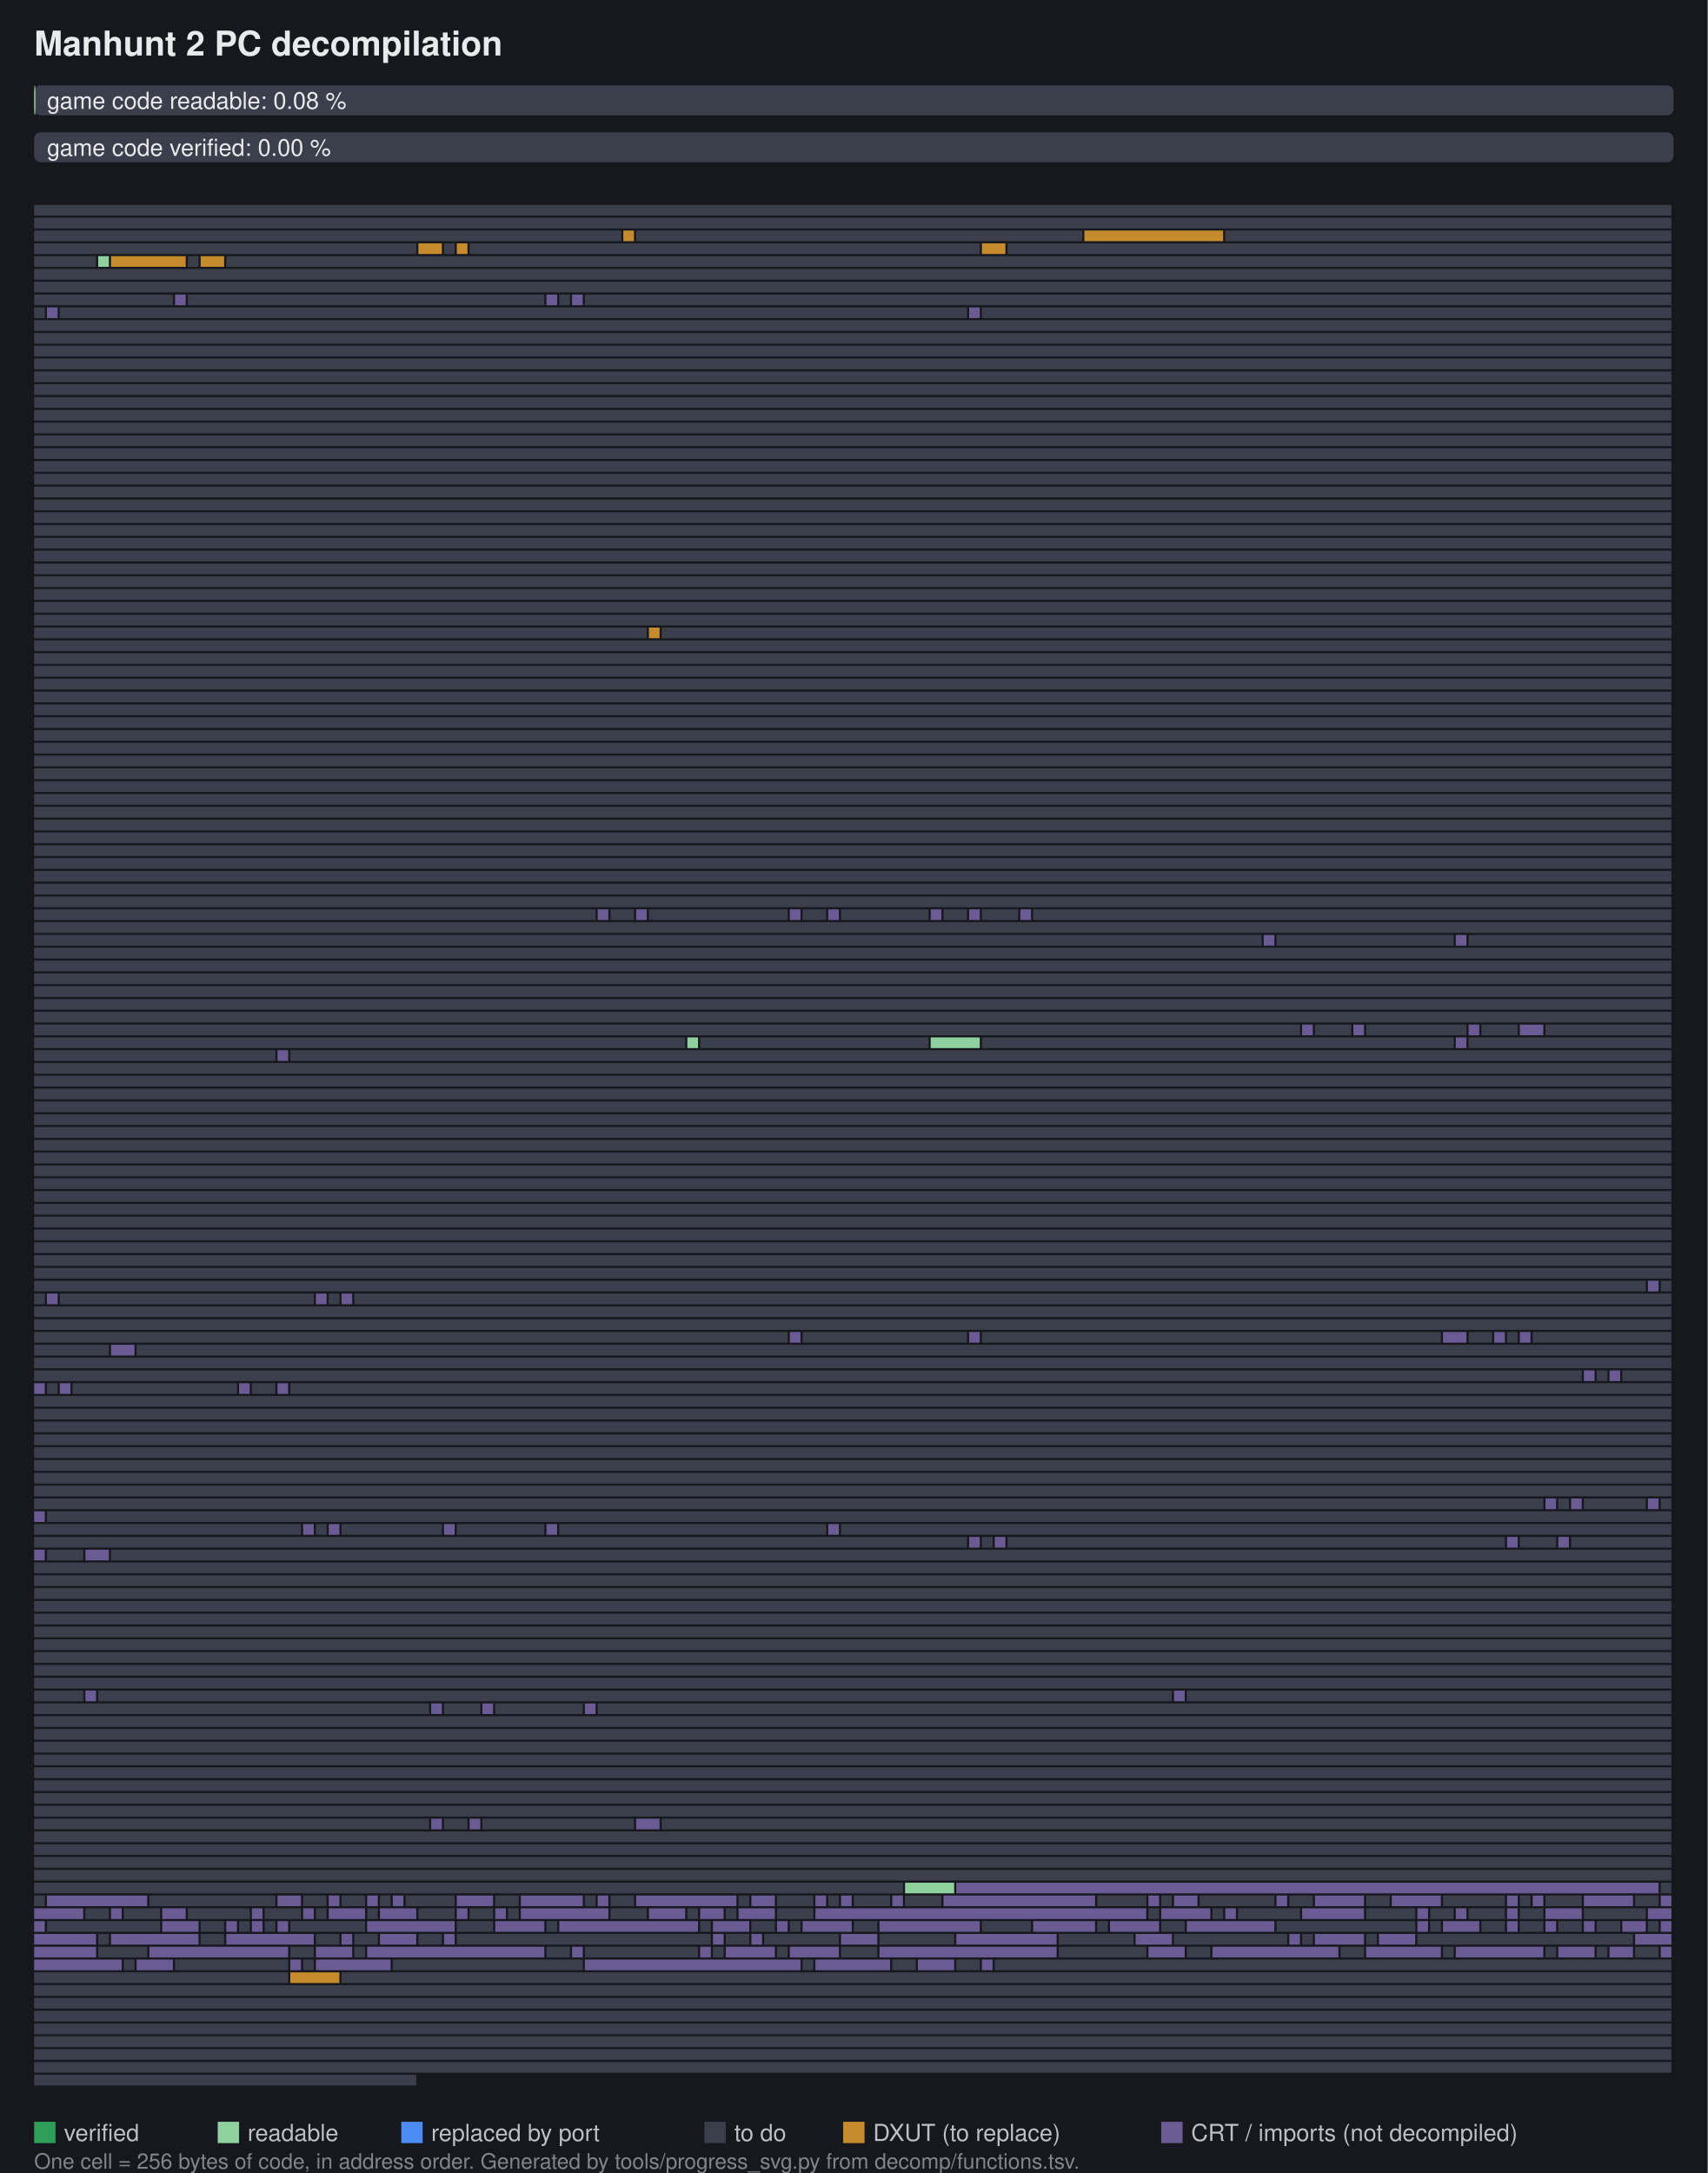
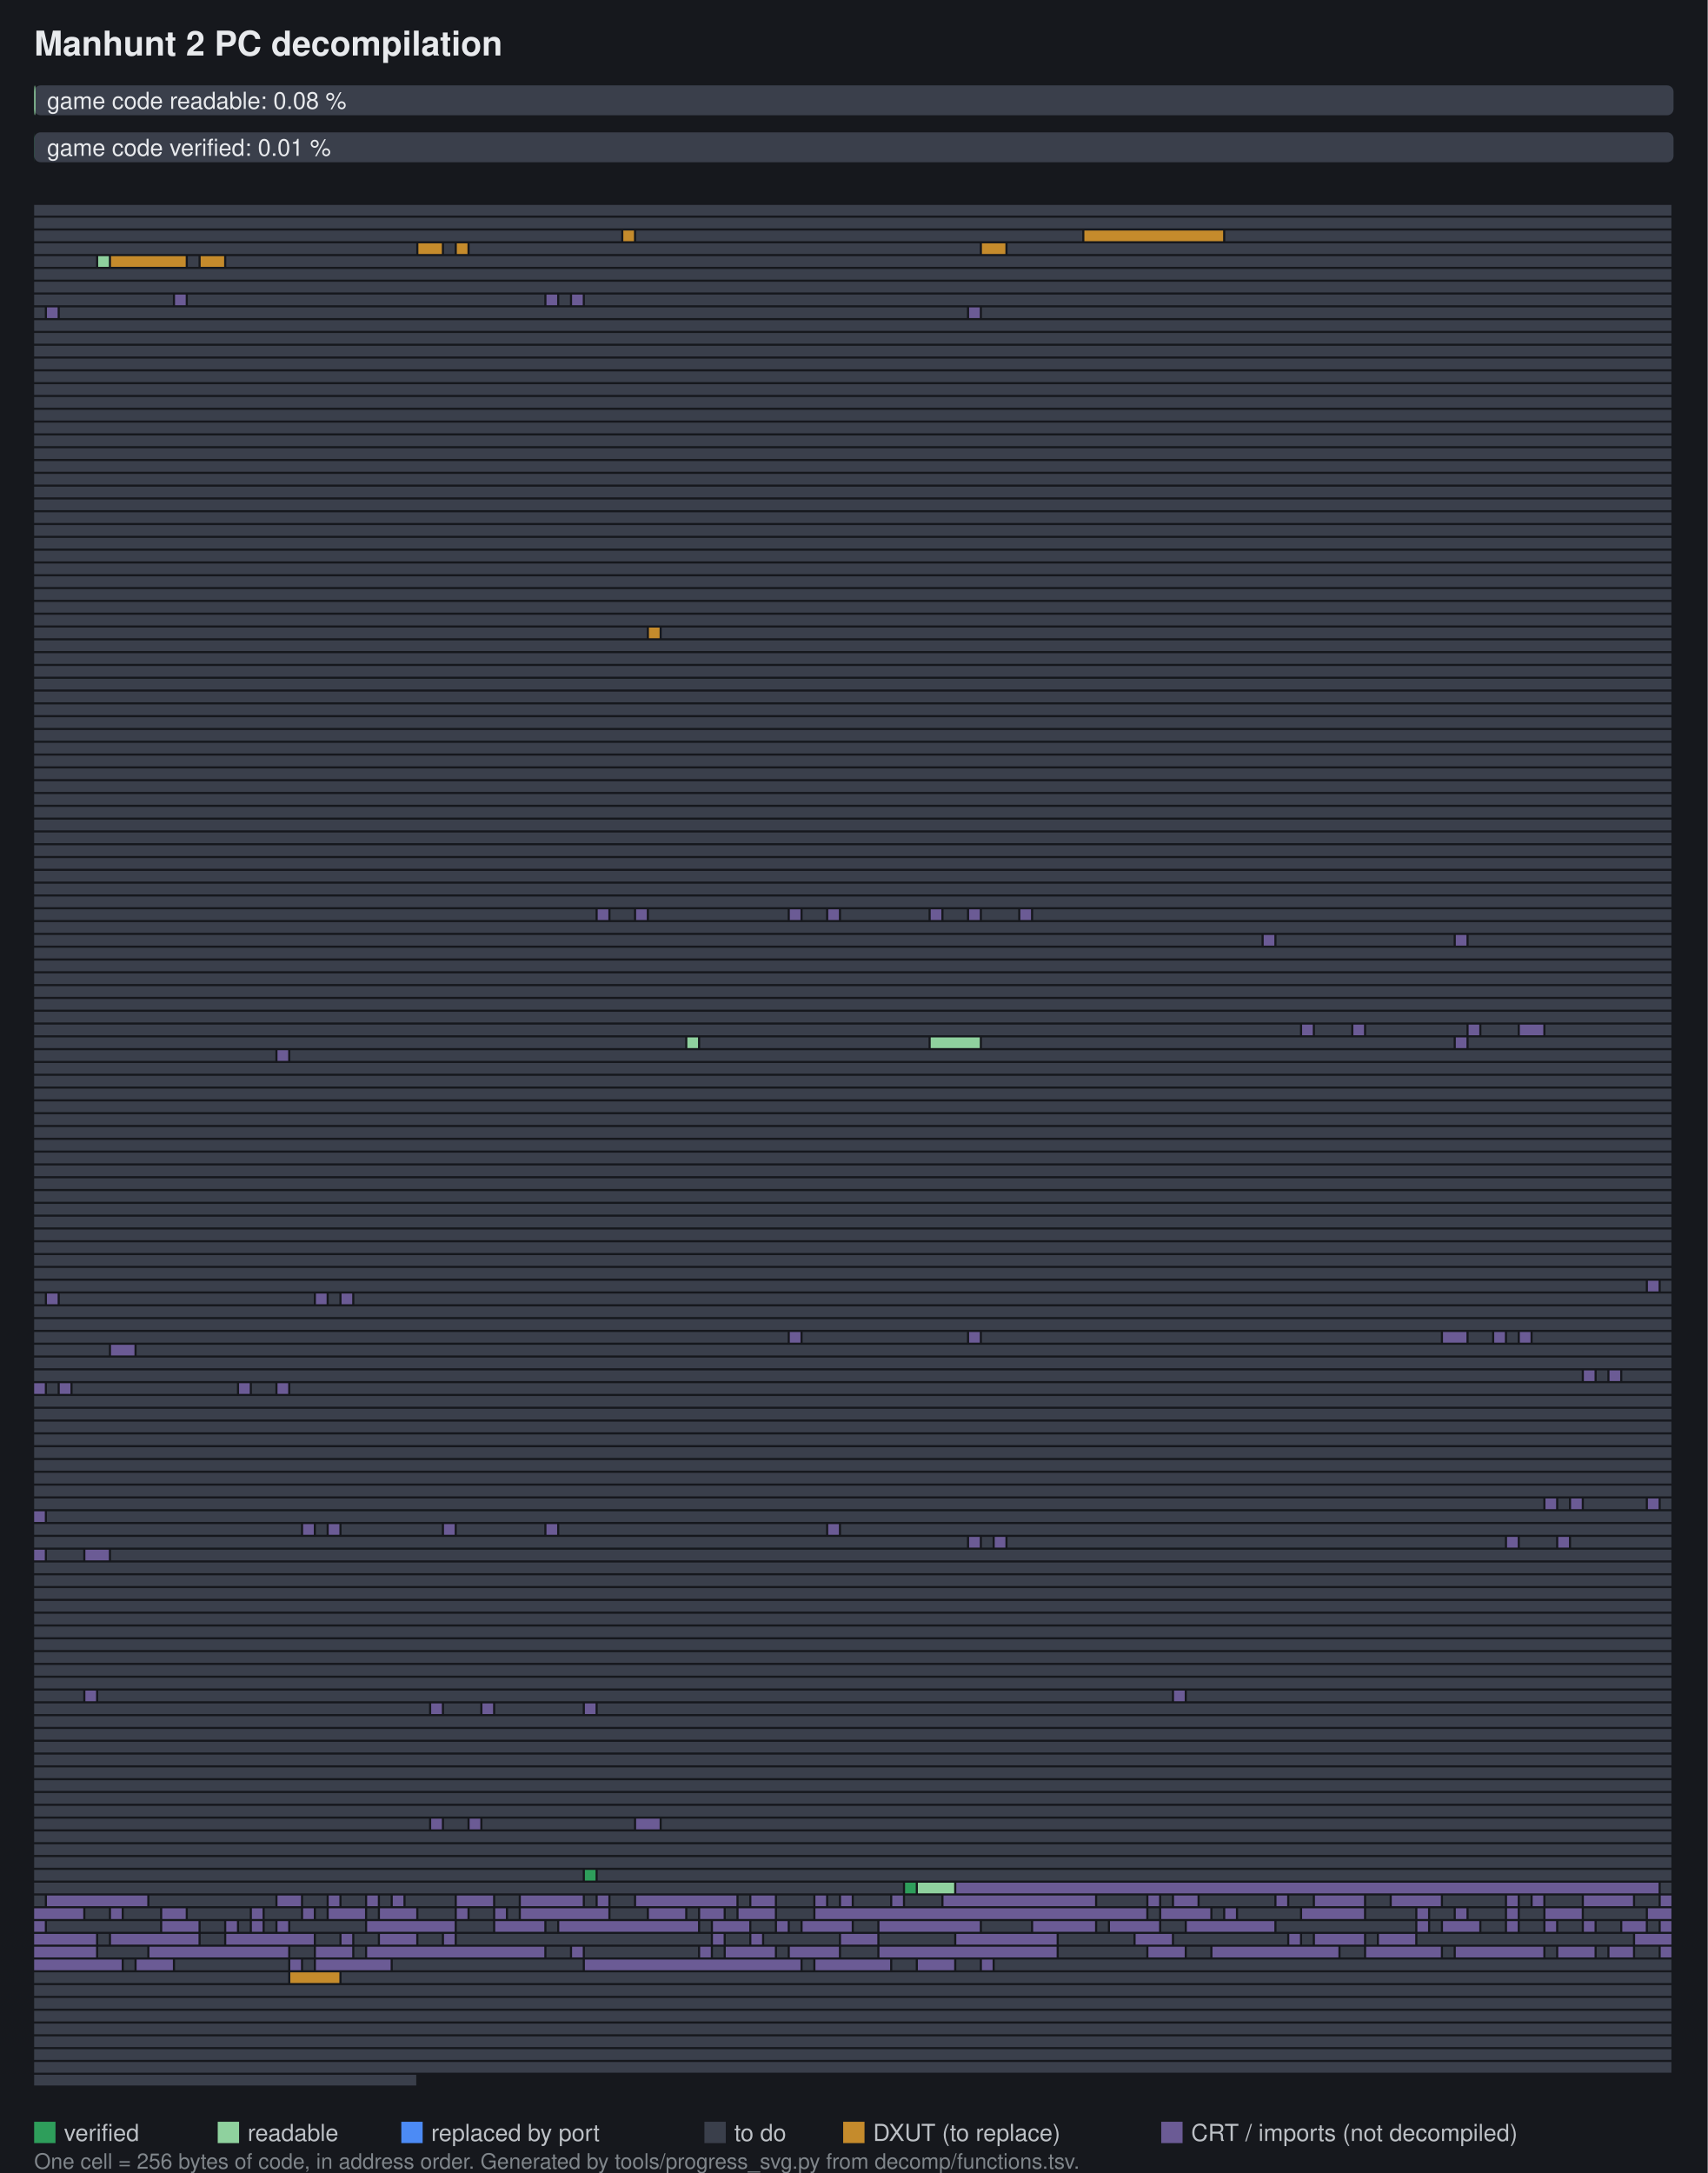
<svg xmlns="http://www.w3.org/2000/svg" width="800" height="1018" viewBox="0 0 800 1018" font-family="Segoe UI, Helvetica, Arial, sans-serif">
  <rect width="800" height="1018" fill="#16181d" />
  <text x="16" y="26" fill="#e8eaed" font-size="16" font-weight="600">Manhunt 2 PC decompilation</text>
  <rect x="16" y="40" width="768" height="14" rx="3" fill="#3a3f4b" />
-   <rect x="16" y="40" width="0.61" height="14" rx="3" fill="#8fd19e" />
+   <rect x="16" y="40" width="0.62" height="14" rx="3" fill="#8fd19e" />
  <text x="22" y="51" fill="#e8eaed" font-size="11">game code readable: 0.08 %</text>
  <rect x="16" y="62" width="768" height="14" rx="3" fill="#3a3f4b" />
-   <rect x="16" y="62" width="0.00" height="14" rx="3" fill="#2e9e5b" />
-   <text x="22" y="73" fill="#e8eaed" font-size="11">game code verified: 0.00 %</text>
+   <rect x="16" y="62" width="0.08" height="14" rx="3" fill="#2e9e5b" />
+   <text x="22" y="73" fill="#e8eaed" font-size="11">game code verified: 0.01 %</text>
  <rect x="16" y="96" width="767" height="5" fill="#3a3f4b" />
  <rect x="16" y="102" width="767" height="5" fill="#3a3f4b" />
  <rect x="16" y="108" width="275" height="5" fill="#3a3f4b" />
  <rect x="292" y="108" width="5" height="5" fill="#c58b2c" />
  <rect x="298" y="108" width="209" height="5" fill="#3a3f4b" />
  <rect x="508" y="108" width="65" height="5" fill="#c58b2c" />
  <rect x="574" y="108" width="209" height="5" fill="#3a3f4b" />
  <rect x="16" y="114" width="179" height="5" fill="#3a3f4b" />
  <rect x="196" y="114" width="11" height="5" fill="#c58b2c" />
  <rect x="208" y="114" width="5" height="5" fill="#3a3f4b" />
  <rect x="214" y="114" width="5" height="5" fill="#c58b2c" />
  <rect x="220" y="114" width="239" height="5" fill="#3a3f4b" />
  <rect x="460" y="114" width="11" height="5" fill="#c58b2c" />
  <rect x="472" y="114" width="311" height="5" fill="#3a3f4b" />
  <rect x="16" y="120" width="29" height="5" fill="#3a3f4b" />
  <rect x="46" y="120" width="5" height="5" fill="#8fd19e" />
  <rect x="52" y="120" width="35" height="5" fill="#c58b2c" />
  <rect x="88" y="120" width="5" height="5" fill="#3a3f4b" />
  <rect x="94" y="120" width="11" height="5" fill="#c58b2c" />
  <rect x="106" y="120" width="677" height="5" fill="#3a3f4b" />
  <rect x="16" y="126" width="767" height="5" fill="#3a3f4b" />
  <rect x="16" y="132" width="767" height="5" fill="#3a3f4b" />
  <rect x="16" y="138" width="65" height="5" fill="#3a3f4b" />
  <rect x="82" y="138" width="5" height="5" fill="#6b5b95" />
  <rect x="88" y="138" width="167" height="5" fill="#3a3f4b" />
  <rect x="256" y="138" width="5" height="5" fill="#6b5b95" />
  <rect x="262" y="138" width="5" height="5" fill="#3a3f4b" />
  <rect x="268" y="138" width="5" height="5" fill="#6b5b95" />
  <rect x="274" y="138" width="509" height="5" fill="#3a3f4b" />
  <rect x="16" y="144" width="5" height="5" fill="#3a3f4b" />
  <rect x="22" y="144" width="5" height="5" fill="#6b5b95" />
  <rect x="28" y="144" width="425" height="5" fill="#3a3f4b" />
  <rect x="454" y="144" width="5" height="5" fill="#6b5b95" />
  <rect x="460" y="144" width="323" height="5" fill="#3a3f4b" />
  <rect x="16" y="150" width="767" height="5" fill="#3a3f4b" />
  <rect x="16" y="156" width="767" height="5" fill="#3a3f4b" />
  <rect x="16" y="162" width="767" height="5" fill="#3a3f4b" />
  <rect x="16" y="168" width="767" height="5" fill="#3a3f4b" />
  <rect x="16" y="174" width="767" height="5" fill="#3a3f4b" />
  <rect x="16" y="180" width="767" height="5" fill="#3a3f4b" />
  <rect x="16" y="186" width="767" height="5" fill="#3a3f4b" />
  <rect x="16" y="192" width="767" height="5" fill="#3a3f4b" />
  <rect x="16" y="198" width="767" height="5" fill="#3a3f4b" />
  <rect x="16" y="204" width="767" height="5" fill="#3a3f4b" />
  <rect x="16" y="210" width="767" height="5" fill="#3a3f4b" />
  <rect x="16" y="216" width="767" height="5" fill="#3a3f4b" />
  <rect x="16" y="222" width="767" height="5" fill="#3a3f4b" />
  <rect x="16" y="228" width="767" height="5" fill="#3a3f4b" />
  <rect x="16" y="234" width="767" height="5" fill="#3a3f4b" />
  <rect x="16" y="240" width="767" height="5" fill="#3a3f4b" />
  <rect x="16" y="246" width="767" height="5" fill="#3a3f4b" />
  <rect x="16" y="252" width="767" height="5" fill="#3a3f4b" />
  <rect x="16" y="258" width="767" height="5" fill="#3a3f4b" />
  <rect x="16" y="264" width="767" height="5" fill="#3a3f4b" />
  <rect x="16" y="270" width="767" height="5" fill="#3a3f4b" />
  <rect x="16" y="276" width="767" height="5" fill="#3a3f4b" />
  <rect x="16" y="282" width="767" height="5" fill="#3a3f4b" />
  <rect x="16" y="288" width="767" height="5" fill="#3a3f4b" />
  <rect x="16" y="294" width="287" height="5" fill="#3a3f4b" />
  <rect x="304" y="294" width="5" height="5" fill="#c58b2c" />
  <rect x="310" y="294" width="473" height="5" fill="#3a3f4b" />
  <rect x="16" y="300" width="767" height="5" fill="#3a3f4b" />
  <rect x="16" y="306" width="767" height="5" fill="#3a3f4b" />
  <rect x="16" y="312" width="767" height="5" fill="#3a3f4b" />
  <rect x="16" y="318" width="767" height="5" fill="#3a3f4b" />
  <rect x="16" y="324" width="767" height="5" fill="#3a3f4b" />
  <rect x="16" y="330" width="767" height="5" fill="#3a3f4b" />
  <rect x="16" y="336" width="767" height="5" fill="#3a3f4b" />
  <rect x="16" y="342" width="767" height="5" fill="#3a3f4b" />
  <rect x="16" y="348" width="767" height="5" fill="#3a3f4b" />
  <rect x="16" y="354" width="767" height="5" fill="#3a3f4b" />
  <rect x="16" y="360" width="767" height="5" fill="#3a3f4b" />
  <rect x="16" y="366" width="767" height="5" fill="#3a3f4b" />
  <rect x="16" y="372" width="767" height="5" fill="#3a3f4b" />
  <rect x="16" y="378" width="767" height="5" fill="#3a3f4b" />
  <rect x="16" y="384" width="767" height="5" fill="#3a3f4b" />
  <rect x="16" y="390" width="767" height="5" fill="#3a3f4b" />
  <rect x="16" y="396" width="767" height="5" fill="#3a3f4b" />
  <rect x="16" y="402" width="767" height="5" fill="#3a3f4b" />
  <rect x="16" y="408" width="767" height="5" fill="#3a3f4b" />
  <rect x="16" y="414" width="767" height="5" fill="#3a3f4b" />
  <rect x="16" y="420" width="767" height="5" fill="#3a3f4b" />
  <rect x="16" y="426" width="263" height="5" fill="#3a3f4b" />
  <rect x="280" y="426" width="5" height="5" fill="#6b5b95" />
  <rect x="286" y="426" width="11" height="5" fill="#3a3f4b" />
  <rect x="298" y="426" width="5" height="5" fill="#6b5b95" />
  <rect x="304" y="426" width="65" height="5" fill="#3a3f4b" />
  <rect x="370" y="426" width="5" height="5" fill="#6b5b95" />
  <rect x="376" y="426" width="11" height="5" fill="#3a3f4b" />
  <rect x="388" y="426" width="5" height="5" fill="#6b5b95" />
  <rect x="394" y="426" width="41" height="5" fill="#3a3f4b" />
  <rect x="436" y="426" width="5" height="5" fill="#6b5b95" />
  <rect x="442" y="426" width="11" height="5" fill="#3a3f4b" />
  <rect x="454" y="426" width="5" height="5" fill="#6b5b95" />
  <rect x="460" y="426" width="17" height="5" fill="#3a3f4b" />
  <rect x="478" y="426" width="5" height="5" fill="#6b5b95" />
  <rect x="484" y="426" width="299" height="5" fill="#3a3f4b" />
  <rect x="16" y="432" width="767" height="5" fill="#3a3f4b" />
  <rect x="16" y="438" width="575" height="5" fill="#3a3f4b" />
  <rect x="592" y="438" width="5" height="5" fill="#6b5b95" />
  <rect x="598" y="438" width="83" height="5" fill="#3a3f4b" />
  <rect x="682" y="438" width="5" height="5" fill="#6b5b95" />
  <rect x="688" y="438" width="95" height="5" fill="#3a3f4b" />
  <rect x="16" y="444" width="767" height="5" fill="#3a3f4b" />
  <rect x="16" y="450" width="767" height="5" fill="#3a3f4b" />
  <rect x="16" y="456" width="767" height="5" fill="#3a3f4b" />
  <rect x="16" y="462" width="767" height="5" fill="#3a3f4b" />
  <rect x="16" y="468" width="767" height="5" fill="#3a3f4b" />
  <rect x="16" y="474" width="767" height="5" fill="#3a3f4b" />
  <rect x="16" y="480" width="593" height="5" fill="#3a3f4b" />
  <rect x="610" y="480" width="5" height="5" fill="#6b5b95" />
  <rect x="616" y="480" width="17" height="5" fill="#3a3f4b" />
  <rect x="634" y="480" width="5" height="5" fill="#6b5b95" />
  <rect x="640" y="480" width="47" height="5" fill="#3a3f4b" />
  <rect x="688" y="480" width="5" height="5" fill="#6b5b95" />
  <rect x="694" y="480" width="17" height="5" fill="#3a3f4b" />
  <rect x="712" y="480" width="11" height="5" fill="#6b5b95" />
  <rect x="724" y="480" width="59" height="5" fill="#3a3f4b" />
  <rect x="16" y="486" width="305" height="5" fill="#3a3f4b" />
  <rect x="322" y="486" width="5" height="5" fill="#8fd19e" />
  <rect x="328" y="486" width="107" height="5" fill="#3a3f4b" />
  <rect x="436" y="486" width="23" height="5" fill="#8fd19e" />
  <rect x="460" y="486" width="221" height="5" fill="#3a3f4b" />
  <rect x="682" y="486" width="5" height="5" fill="#6b5b95" />
  <rect x="688" y="486" width="95" height="5" fill="#3a3f4b" />
  <rect x="16" y="492" width="113" height="5" fill="#3a3f4b" />
  <rect x="130" y="492" width="5" height="5" fill="#6b5b95" />
  <rect x="136" y="492" width="647" height="5" fill="#3a3f4b" />
  <rect x="16" y="498" width="767" height="5" fill="#3a3f4b" />
  <rect x="16" y="504" width="767" height="5" fill="#3a3f4b" />
  <rect x="16" y="510" width="767" height="5" fill="#3a3f4b" />
  <rect x="16" y="516" width="767" height="5" fill="#3a3f4b" />
  <rect x="16" y="522" width="767" height="5" fill="#3a3f4b" />
  <rect x="16" y="528" width="767" height="5" fill="#3a3f4b" />
  <rect x="16" y="534" width="767" height="5" fill="#3a3f4b" />
  <rect x="16" y="540" width="767" height="5" fill="#3a3f4b" />
  <rect x="16" y="546" width="767" height="5" fill="#3a3f4b" />
  <rect x="16" y="552" width="767" height="5" fill="#3a3f4b" />
  <rect x="16" y="558" width="767" height="5" fill="#3a3f4b" />
  <rect x="16" y="564" width="767" height="5" fill="#3a3f4b" />
  <rect x="16" y="570" width="767" height="5" fill="#3a3f4b" />
  <rect x="16" y="576" width="767" height="5" fill="#3a3f4b" />
  <rect x="16" y="582" width="767" height="5" fill="#3a3f4b" />
  <rect x="16" y="588" width="767" height="5" fill="#3a3f4b" />
  <rect x="16" y="594" width="767" height="5" fill="#3a3f4b" />
  <rect x="16" y="600" width="755" height="5" fill="#3a3f4b" />
  <rect x="772" y="600" width="5" height="5" fill="#6b5b95" />
  <rect x="778" y="600" width="5" height="5" fill="#3a3f4b" />
  <rect x="16" y="606" width="5" height="5" fill="#3a3f4b" />
  <rect x="22" y="606" width="5" height="5" fill="#6b5b95" />
  <rect x="28" y="606" width="119" height="5" fill="#3a3f4b" />
  <rect x="148" y="606" width="5" height="5" fill="#6b5b95" />
  <rect x="154" y="606" width="5" height="5" fill="#3a3f4b" />
  <rect x="160" y="606" width="5" height="5" fill="#6b5b95" />
  <rect x="166" y="606" width="617" height="5" fill="#3a3f4b" />
  <rect x="16" y="612" width="767" height="5" fill="#3a3f4b" />
  <rect x="16" y="618" width="767" height="5" fill="#3a3f4b" />
  <rect x="16" y="624" width="353" height="5" fill="#3a3f4b" />
  <rect x="370" y="624" width="5" height="5" fill="#6b5b95" />
  <rect x="376" y="624" width="77" height="5" fill="#3a3f4b" />
  <rect x="454" y="624" width="5" height="5" fill="#6b5b95" />
  <rect x="460" y="624" width="215" height="5" fill="#3a3f4b" />
  <rect x="676" y="624" width="11" height="5" fill="#6b5b95" />
  <rect x="688" y="624" width="11" height="5" fill="#3a3f4b" />
  <rect x="700" y="624" width="5" height="5" fill="#6b5b95" />
  <rect x="706" y="624" width="5" height="5" fill="#3a3f4b" />
  <rect x="712" y="624" width="5" height="5" fill="#6b5b95" />
  <rect x="718" y="624" width="65" height="5" fill="#3a3f4b" />
  <rect x="16" y="630" width="35" height="5" fill="#3a3f4b" />
  <rect x="52" y="630" width="11" height="5" fill="#6b5b95" />
  <rect x="64" y="630" width="719" height="5" fill="#3a3f4b" />
  <rect x="16" y="636" width="767" height="5" fill="#3a3f4b" />
  <rect x="16" y="642" width="725" height="5" fill="#3a3f4b" />
  <rect x="742" y="642" width="5" height="5" fill="#6b5b95" />
  <rect x="748" y="642" width="5" height="5" fill="#3a3f4b" />
  <rect x="754" y="642" width="5" height="5" fill="#6b5b95" />
  <rect x="760" y="642" width="23" height="5" fill="#3a3f4b" />
  <rect x="16" y="648" width="5" height="5" fill="#6b5b95" />
  <rect x="22" y="648" width="5" height="5" fill="#3a3f4b" />
  <rect x="28" y="648" width="5" height="5" fill="#6b5b95" />
  <rect x="34" y="648" width="77" height="5" fill="#3a3f4b" />
  <rect x="112" y="648" width="5" height="5" fill="#6b5b95" />
  <rect x="118" y="648" width="11" height="5" fill="#3a3f4b" />
  <rect x="130" y="648" width="5" height="5" fill="#6b5b95" />
  <rect x="136" y="648" width="647" height="5" fill="#3a3f4b" />
  <rect x="16" y="654" width="767" height="5" fill="#3a3f4b" />
  <rect x="16" y="660" width="767" height="5" fill="#3a3f4b" />
  <rect x="16" y="666" width="767" height="5" fill="#3a3f4b" />
  <rect x="16" y="672" width="767" height="5" fill="#3a3f4b" />
  <rect x="16" y="678" width="767" height="5" fill="#3a3f4b" />
  <rect x="16" y="684" width="767" height="5" fill="#3a3f4b" />
  <rect x="16" y="690" width="767" height="5" fill="#3a3f4b" />
  <rect x="16" y="696" width="767" height="5" fill="#3a3f4b" />
  <rect x="16" y="702" width="707" height="5" fill="#3a3f4b" />
  <rect x="724" y="702" width="5" height="5" fill="#6b5b95" />
  <rect x="730" y="702" width="5" height="5" fill="#3a3f4b" />
  <rect x="736" y="702" width="5" height="5" fill="#6b5b95" />
  <rect x="742" y="702" width="29" height="5" fill="#3a3f4b" />
  <rect x="772" y="702" width="5" height="5" fill="#6b5b95" />
  <rect x="778" y="702" width="5" height="5" fill="#3a3f4b" />
  <rect x="16" y="708" width="5" height="5" fill="#6b5b95" />
  <rect x="22" y="708" width="761" height="5" fill="#3a3f4b" />
  <rect x="16" y="714" width="125" height="5" fill="#3a3f4b" />
  <rect x="142" y="714" width="5" height="5" fill="#6b5b95" />
  <rect x="148" y="714" width="5" height="5" fill="#3a3f4b" />
  <rect x="154" y="714" width="5" height="5" fill="#6b5b95" />
  <rect x="160" y="714" width="47" height="5" fill="#3a3f4b" />
  <rect x="208" y="714" width="5" height="5" fill="#6b5b95" />
  <rect x="214" y="714" width="41" height="5" fill="#3a3f4b" />
  <rect x="256" y="714" width="5" height="5" fill="#6b5b95" />
  <rect x="262" y="714" width="125" height="5" fill="#3a3f4b" />
  <rect x="388" y="714" width="5" height="5" fill="#6b5b95" />
  <rect x="394" y="714" width="389" height="5" fill="#3a3f4b" />
  <rect x="16" y="720" width="437" height="5" fill="#3a3f4b" />
  <rect x="454" y="720" width="5" height="5" fill="#6b5b95" />
  <rect x="460" y="720" width="5" height="5" fill="#3a3f4b" />
  <rect x="466" y="720" width="5" height="5" fill="#6b5b95" />
  <rect x="472" y="720" width="233" height="5" fill="#3a3f4b" />
  <rect x="706" y="720" width="5" height="5" fill="#6b5b95" />
  <rect x="712" y="720" width="17" height="5" fill="#3a3f4b" />
  <rect x="730" y="720" width="5" height="5" fill="#6b5b95" />
  <rect x="736" y="720" width="47" height="5" fill="#3a3f4b" />
  <rect x="16" y="726" width="5" height="5" fill="#6b5b95" />
  <rect x="22" y="726" width="17" height="5" fill="#3a3f4b" />
  <rect x="40" y="726" width="11" height="5" fill="#6b5b95" />
  <rect x="52" y="726" width="731" height="5" fill="#3a3f4b" />
  <rect x="16" y="732" width="767" height="5" fill="#3a3f4b" />
  <rect x="16" y="738" width="767" height="5" fill="#3a3f4b" />
  <rect x="16" y="744" width="767" height="5" fill="#3a3f4b" />
  <rect x="16" y="750" width="767" height="5" fill="#3a3f4b" />
  <rect x="16" y="756" width="767" height="5" fill="#3a3f4b" />
  <rect x="16" y="762" width="767" height="5" fill="#3a3f4b" />
  <rect x="16" y="768" width="767" height="5" fill="#3a3f4b" />
  <rect x="16" y="774" width="767" height="5" fill="#3a3f4b" />
  <rect x="16" y="780" width="767" height="5" fill="#3a3f4b" />
  <rect x="16" y="786" width="767" height="5" fill="#3a3f4b" />
  <rect x="16" y="792" width="23" height="5" fill="#3a3f4b" />
  <rect x="40" y="792" width="5" height="5" fill="#6b5b95" />
  <rect x="46" y="792" width="503" height="5" fill="#3a3f4b" />
  <rect x="550" y="792" width="5" height="5" fill="#6b5b95" />
  <rect x="556" y="792" width="227" height="5" fill="#3a3f4b" />
  <rect x="16" y="798" width="185" height="5" fill="#3a3f4b" />
  <rect x="202" y="798" width="5" height="5" fill="#6b5b95" />
  <rect x="208" y="798" width="17" height="5" fill="#3a3f4b" />
  <rect x="226" y="798" width="5" height="5" fill="#6b5b95" />
  <rect x="232" y="798" width="41" height="5" fill="#3a3f4b" />
  <rect x="274" y="798" width="5" height="5" fill="#6b5b95" />
  <rect x="280" y="798" width="503" height="5" fill="#3a3f4b" />
  <rect x="16" y="804" width="767" height="5" fill="#3a3f4b" />
  <rect x="16" y="810" width="767" height="5" fill="#3a3f4b" />
  <rect x="16" y="816" width="767" height="5" fill="#3a3f4b" />
  <rect x="16" y="822" width="767" height="5" fill="#3a3f4b" />
  <rect x="16" y="828" width="767" height="5" fill="#3a3f4b" />
  <rect x="16" y="834" width="767" height="5" fill="#3a3f4b" />
  <rect x="16" y="840" width="767" height="5" fill="#3a3f4b" />
  <rect x="16" y="846" width="767" height="5" fill="#3a3f4b" />
  <rect x="16" y="852" width="185" height="5" fill="#3a3f4b" />
  <rect x="202" y="852" width="5" height="5" fill="#6b5b95" />
  <rect x="208" y="852" width="11" height="5" fill="#3a3f4b" />
  <rect x="220" y="852" width="5" height="5" fill="#6b5b95" />
  <rect x="226" y="852" width="71" height="5" fill="#3a3f4b" />
  <rect x="298" y="852" width="11" height="5" fill="#6b5b95" />
  <rect x="310" y="852" width="473" height="5" fill="#3a3f4b" />
  <rect x="16" y="858" width="767" height="5" fill="#3a3f4b" />
  <rect x="16" y="864" width="767" height="5" fill="#3a3f4b" />
  <rect x="16" y="870" width="767" height="5" fill="#3a3f4b" />
-   <rect x="16" y="876" width="767" height="5" fill="#3a3f4b" />
+   <rect x="16" y="876" width="257" height="5" fill="#3a3f4b" />
+   <rect x="274" y="876" width="5" height="5" fill="#2e9e5b" />
+   <rect x="280" y="876" width="503" height="5" fill="#3a3f4b" />
  <rect x="16" y="882" width="407" height="5" fill="#3a3f4b" />
-   <rect x="424" y="882" width="23" height="5" fill="#8fd19e" />
+   <rect x="424" y="882" width="5" height="5" fill="#2e9e5b" />
+   <rect x="430" y="882" width="17" height="5" fill="#8fd19e" />
  <rect x="448" y="882" width="329" height="5" fill="#6b5b95" />
  <rect x="778" y="882" width="5" height="5" fill="#3a3f4b" />
  <rect x="16" y="888" width="5" height="5" fill="#3a3f4b" />
  <rect x="22" y="888" width="47" height="5" fill="#6b5b95" />
  <rect x="70" y="888" width="59" height="5" fill="#3a3f4b" />
  <rect x="130" y="888" width="11" height="5" fill="#6b5b95" />
  <rect x="142" y="888" width="11" height="5" fill="#3a3f4b" />
  <rect x="154" y="888" width="5" height="5" fill="#6b5b95" />
  <rect x="160" y="888" width="11" height="5" fill="#3a3f4b" />
  <rect x="172" y="888" width="5" height="5" fill="#6b5b95" />
  <rect x="178" y="888" width="5" height="5" fill="#3a3f4b" />
  <rect x="184" y="888" width="5" height="5" fill="#6b5b95" />
  <rect x="190" y="888" width="23" height="5" fill="#3a3f4b" />
  <rect x="214" y="888" width="17" height="5" fill="#6b5b95" />
  <rect x="232" y="888" width="11" height="5" fill="#3a3f4b" />
  <rect x="244" y="888" width="29" height="5" fill="#6b5b95" />
  <rect x="274" y="888" width="5" height="5" fill="#3a3f4b" />
  <rect x="280" y="888" width="5" height="5" fill="#6b5b95" />
  <rect x="286" y="888" width="11" height="5" fill="#3a3f4b" />
  <rect x="298" y="888" width="47" height="5" fill="#6b5b95" />
  <rect x="346" y="888" width="5" height="5" fill="#3a3f4b" />
  <rect x="352" y="888" width="11" height="5" fill="#6b5b95" />
  <rect x="364" y="888" width="17" height="5" fill="#3a3f4b" />
  <rect x="382" y="888" width="5" height="5" fill="#6b5b95" />
  <rect x="388" y="888" width="5" height="5" fill="#3a3f4b" />
  <rect x="394" y="888" width="5" height="5" fill="#6b5b95" />
  <rect x="400" y="888" width="17" height="5" fill="#3a3f4b" />
  <rect x="418" y="888" width="5" height="5" fill="#6b5b95" />
  <rect x="424" y="888" width="17" height="5" fill="#3a3f4b" />
  <rect x="442" y="888" width="71" height="5" fill="#6b5b95" />
  <rect x="514" y="888" width="23" height="5" fill="#3a3f4b" />
  <rect x="538" y="888" width="5" height="5" fill="#6b5b95" />
  <rect x="544" y="888" width="5" height="5" fill="#3a3f4b" />
  <rect x="550" y="888" width="11" height="5" fill="#6b5b95" />
  <rect x="562" y="888" width="35" height="5" fill="#3a3f4b" />
  <rect x="598" y="888" width="5" height="5" fill="#6b5b95" />
  <rect x="604" y="888" width="11" height="5" fill="#3a3f4b" />
  <rect x="616" y="888" width="23" height="5" fill="#6b5b95" />
  <rect x="640" y="888" width="11" height="5" fill="#3a3f4b" />
  <rect x="652" y="888" width="23" height="5" fill="#6b5b95" />
  <rect x="676" y="888" width="29" height="5" fill="#3a3f4b" />
  <rect x="706" y="888" width="5" height="5" fill="#6b5b95" />
  <rect x="712" y="888" width="5" height="5" fill="#3a3f4b" />
  <rect x="718" y="888" width="5" height="5" fill="#6b5b95" />
  <rect x="724" y="888" width="17" height="5" fill="#3a3f4b" />
  <rect x="742" y="888" width="23" height="5" fill="#6b5b95" />
  <rect x="766" y="888" width="11" height="5" fill="#3a3f4b" />
  <rect x="778" y="888" width="5" height="5" fill="#6b5b95" />
  <rect x="16" y="894" width="23" height="5" fill="#6b5b95" />
  <rect x="40" y="894" width="11" height="5" fill="#3a3f4b" />
  <rect x="52" y="894" width="5" height="5" fill="#6b5b95" />
  <rect x="58" y="894" width="17" height="5" fill="#3a3f4b" />
  <rect x="76" y="894" width="11" height="5" fill="#6b5b95" />
  <rect x="88" y="894" width="29" height="5" fill="#3a3f4b" />
  <rect x="118" y="894" width="5" height="5" fill="#6b5b95" />
  <rect x="124" y="894" width="17" height="5" fill="#3a3f4b" />
  <rect x="142" y="894" width="5" height="5" fill="#6b5b95" />
  <rect x="148" y="894" width="5" height="5" fill="#3a3f4b" />
  <rect x="154" y="894" width="17" height="5" fill="#6b5b95" />
  <rect x="172" y="894" width="5" height="5" fill="#3a3f4b" />
  <rect x="178" y="894" width="17" height="5" fill="#6b5b95" />
  <rect x="196" y="894" width="17" height="5" fill="#3a3f4b" />
  <rect x="214" y="894" width="5" height="5" fill="#6b5b95" />
  <rect x="220" y="894" width="11" height="5" fill="#3a3f4b" />
  <rect x="232" y="894" width="5" height="5" fill="#6b5b95" />
  <rect x="238" y="894" width="5" height="5" fill="#3a3f4b" />
  <rect x="244" y="894" width="41" height="5" fill="#6b5b95" />
  <rect x="286" y="894" width="17" height="5" fill="#3a3f4b" />
  <rect x="304" y="894" width="17" height="5" fill="#6b5b95" />
  <rect x="322" y="894" width="5" height="5" fill="#3a3f4b" />
  <rect x="328" y="894" width="11" height="5" fill="#6b5b95" />
  <rect x="340" y="894" width="5" height="5" fill="#3a3f4b" />
  <rect x="346" y="894" width="17" height="5" fill="#6b5b95" />
  <rect x="364" y="894" width="17" height="5" fill="#3a3f4b" />
  <rect x="382" y="894" width="155" height="5" fill="#6b5b95" />
  <rect x="538" y="894" width="5" height="5" fill="#3a3f4b" />
  <rect x="544" y="894" width="23" height="5" fill="#6b5b95" />
  <rect x="568" y="894" width="5" height="5" fill="#3a3f4b" />
  <rect x="574" y="894" width="5" height="5" fill="#6b5b95" />
  <rect x="580" y="894" width="29" height="5" fill="#3a3f4b" />
  <rect x="610" y="894" width="29" height="5" fill="#6b5b95" />
  <rect x="640" y="894" width="23" height="5" fill="#3a3f4b" />
  <rect x="664" y="894" width="5" height="5" fill="#6b5b95" />
  <rect x="670" y="894" width="11" height="5" fill="#3a3f4b" />
  <rect x="682" y="894" width="5" height="5" fill="#6b5b95" />
  <rect x="688" y="894" width="17" height="5" fill="#3a3f4b" />
  <rect x="706" y="894" width="5" height="5" fill="#6b5b95" />
  <rect x="712" y="894" width="11" height="5" fill="#3a3f4b" />
  <rect x="724" y="894" width="17" height="5" fill="#6b5b95" />
  <rect x="742" y="894" width="29" height="5" fill="#3a3f4b" />
  <rect x="772" y="894" width="11" height="5" fill="#6b5b95" />
  <rect x="16" y="900" width="5" height="5" fill="#6b5b95" />
  <rect x="22" y="900" width="53" height="5" fill="#3a3f4b" />
  <rect x="76" y="900" width="17" height="5" fill="#6b5b95" />
  <rect x="94" y="900" width="11" height="5" fill="#3a3f4b" />
  <rect x="106" y="900" width="5" height="5" fill="#6b5b95" />
  <rect x="112" y="900" width="5" height="5" fill="#3a3f4b" />
  <rect x="118" y="900" width="5" height="5" fill="#6b5b95" />
  <rect x="124" y="900" width="5" height="5" fill="#3a3f4b" />
  <rect x="130" y="900" width="5" height="5" fill="#6b5b95" />
  <rect x="136" y="900" width="35" height="5" fill="#3a3f4b" />
  <rect x="172" y="900" width="41" height="5" fill="#6b5b95" />
  <rect x="214" y="900" width="17" height="5" fill="#3a3f4b" />
  <rect x="232" y="900" width="23" height="5" fill="#6b5b95" />
  <rect x="256" y="900" width="5" height="5" fill="#3a3f4b" />
  <rect x="262" y="900" width="65" height="5" fill="#6b5b95" />
  <rect x="328" y="900" width="5" height="5" fill="#3a3f4b" />
  <rect x="334" y="900" width="17" height="5" fill="#6b5b95" />
  <rect x="352" y="900" width="11" height="5" fill="#3a3f4b" />
  <rect x="364" y="900" width="5" height="5" fill="#6b5b95" />
  <rect x="370" y="900" width="5" height="5" fill="#3a3f4b" />
  <rect x="376" y="900" width="23" height="5" fill="#6b5b95" />
  <rect x="400" y="900" width="11" height="5" fill="#3a3f4b" />
  <rect x="412" y="900" width="47" height="5" fill="#6b5b95" />
  <rect x="460" y="900" width="23" height="5" fill="#3a3f4b" />
  <rect x="484" y="900" width="29" height="5" fill="#6b5b95" />
  <rect x="514" y="900" width="5" height="5" fill="#3a3f4b" />
  <rect x="520" y="900" width="23" height="5" fill="#6b5b95" />
  <rect x="544" y="900" width="11" height="5" fill="#3a3f4b" />
  <rect x="556" y="900" width="41" height="5" fill="#6b5b95" />
  <rect x="598" y="900" width="65" height="5" fill="#3a3f4b" />
  <rect x="664" y="900" width="5" height="5" fill="#6b5b95" />
  <rect x="670" y="900" width="5" height="5" fill="#3a3f4b" />
  <rect x="676" y="900" width="17" height="5" fill="#6b5b95" />
  <rect x="694" y="900" width="11" height="5" fill="#3a3f4b" />
  <rect x="706" y="900" width="5" height="5" fill="#6b5b95" />
  <rect x="712" y="900" width="11" height="5" fill="#3a3f4b" />
  <rect x="724" y="900" width="5" height="5" fill="#6b5b95" />
  <rect x="730" y="900" width="11" height="5" fill="#3a3f4b" />
  <rect x="742" y="900" width="5" height="5" fill="#6b5b95" />
  <rect x="748" y="900" width="11" height="5" fill="#3a3f4b" />
  <rect x="760" y="900" width="11" height="5" fill="#6b5b95" />
  <rect x="772" y="900" width="5" height="5" fill="#3a3f4b" />
  <rect x="778" y="900" width="5" height="5" fill="#6b5b95" />
  <rect x="16" y="906" width="29" height="5" fill="#6b5b95" />
  <rect x="46" y="906" width="5" height="5" fill="#3a3f4b" />
  <rect x="52" y="906" width="41" height="5" fill="#6b5b95" />
  <rect x="94" y="906" width="11" height="5" fill="#3a3f4b" />
  <rect x="106" y="906" width="41" height="5" fill="#6b5b95" />
  <rect x="148" y="906" width="11" height="5" fill="#3a3f4b" />
  <rect x="160" y="906" width="5" height="5" fill="#6b5b95" />
  <rect x="166" y="906" width="11" height="5" fill="#3a3f4b" />
  <rect x="178" y="906" width="17" height="5" fill="#6b5b95" />
  <rect x="196" y="906" width="11" height="5" fill="#3a3f4b" />
  <rect x="208" y="906" width="5" height="5" fill="#6b5b95" />
  <rect x="214" y="906" width="119" height="5" fill="#3a3f4b" />
  <rect x="334" y="906" width="5" height="5" fill="#6b5b95" />
  <rect x="340" y="906" width="11" height="5" fill="#3a3f4b" />
  <rect x="352" y="906" width="5" height="5" fill="#6b5b95" />
  <rect x="358" y="906" width="35" height="5" fill="#3a3f4b" />
  <rect x="394" y="906" width="17" height="5" fill="#6b5b95" />
  <rect x="412" y="906" width="35" height="5" fill="#3a3f4b" />
  <rect x="448" y="906" width="47" height="5" fill="#6b5b95" />
  <rect x="496" y="906" width="35" height="5" fill="#3a3f4b" />
  <rect x="532" y="906" width="17" height="5" fill="#6b5b95" />
  <rect x="550" y="906" width="53" height="5" fill="#3a3f4b" />
  <rect x="604" y="906" width="5" height="5" fill="#6b5b95" />
  <rect x="610" y="906" width="5" height="5" fill="#3a3f4b" />
  <rect x="616" y="906" width="23" height="5" fill="#6b5b95" />
  <rect x="640" y="906" width="5" height="5" fill="#3a3f4b" />
  <rect x="646" y="906" width="17" height="5" fill="#6b5b95" />
  <rect x="664" y="906" width="101" height="5" fill="#3a3f4b" />
  <rect x="766" y="906" width="17" height="5" fill="#6b5b95" />
  <rect x="16" y="912" width="29" height="5" fill="#6b5b95" />
  <rect x="46" y="912" width="23" height="5" fill="#3a3f4b" />
  <rect x="70" y="912" width="65" height="5" fill="#6b5b95" />
  <rect x="136" y="912" width="11" height="5" fill="#3a3f4b" />
  <rect x="148" y="912" width="17" height="5" fill="#6b5b95" />
  <rect x="166" y="912" width="5" height="5" fill="#3a3f4b" />
  <rect x="172" y="912" width="83" height="5" fill="#6b5b95" />
  <rect x="256" y="912" width="11" height="5" fill="#3a3f4b" />
  <rect x="268" y="912" width="5" height="5" fill="#6b5b95" />
  <rect x="274" y="912" width="53" height="5" fill="#3a3f4b" />
  <rect x="328" y="912" width="5" height="5" fill="#6b5b95" />
  <rect x="334" y="912" width="5" height="5" fill="#3a3f4b" />
  <rect x="340" y="912" width="23" height="5" fill="#6b5b95" />
  <rect x="364" y="912" width="5" height="5" fill="#3a3f4b" />
  <rect x="370" y="912" width="23" height="5" fill="#6b5b95" />
  <rect x="394" y="912" width="17" height="5" fill="#3a3f4b" />
  <rect x="412" y="912" width="83" height="5" fill="#6b5b95" />
  <rect x="496" y="912" width="41" height="5" fill="#3a3f4b" />
  <rect x="538" y="912" width="17" height="5" fill="#6b5b95" />
  <rect x="556" y="912" width="11" height="5" fill="#3a3f4b" />
  <rect x="568" y="912" width="59" height="5" fill="#6b5b95" />
  <rect x="628" y="912" width="11" height="5" fill="#3a3f4b" />
  <rect x="640" y="912" width="35" height="5" fill="#6b5b95" />
  <rect x="676" y="912" width="5" height="5" fill="#3a3f4b" />
  <rect x="682" y="912" width="41" height="5" fill="#6b5b95" />
  <rect x="724" y="912" width="5" height="5" fill="#3a3f4b" />
  <rect x="730" y="912" width="17" height="5" fill="#6b5b95" />
  <rect x="748" y="912" width="5" height="5" fill="#3a3f4b" />
  <rect x="754" y="912" width="11" height="5" fill="#6b5b95" />
  <rect x="766" y="912" width="11" height="5" fill="#3a3f4b" />
  <rect x="778" y="912" width="5" height="5" fill="#6b5b95" />
  <rect x="16" y="918" width="41" height="5" fill="#6b5b95" />
  <rect x="58" y="918" width="5" height="5" fill="#3a3f4b" />
  <rect x="64" y="918" width="17" height="5" fill="#6b5b95" />
  <rect x="82" y="918" width="53" height="5" fill="#3a3f4b" />
  <rect x="136" y="918" width="5" height="5" fill="#6b5b95" />
  <rect x="142" y="918" width="5" height="5" fill="#3a3f4b" />
  <rect x="148" y="918" width="35" height="5" fill="#6b5b95" />
  <rect x="184" y="918" width="89" height="5" fill="#3a3f4b" />
  <rect x="274" y="918" width="101" height="5" fill="#6b5b95" />
  <rect x="376" y="918" width="5" height="5" fill="#3a3f4b" />
  <rect x="382" y="918" width="35" height="5" fill="#6b5b95" />
  <rect x="418" y="918" width="11" height="5" fill="#3a3f4b" />
  <rect x="430" y="918" width="17" height="5" fill="#6b5b95" />
  <rect x="448" y="918" width="11" height="5" fill="#3a3f4b" />
  <rect x="460" y="918" width="5" height="5" fill="#6b5b95" />
  <rect x="466" y="918" width="317" height="5" fill="#3a3f4b" />
  <rect x="16" y="924" width="119" height="5" fill="#3a3f4b" />
  <rect x="136" y="924" width="23" height="5" fill="#c58b2c" />
  <rect x="160" y="924" width="623" height="5" fill="#3a3f4b" />
  <rect x="16" y="930" width="767" height="5" fill="#3a3f4b" />
  <rect x="16" y="936" width="767" height="5" fill="#3a3f4b" />
  <rect x="16" y="942" width="767" height="5" fill="#3a3f4b" />
  <rect x="16" y="948" width="767" height="5" fill="#3a3f4b" />
  <rect x="16" y="954" width="767" height="5" fill="#3a3f4b" />
  <rect x="16" y="960" width="767" height="5" fill="#3a3f4b" />
  <rect x="16" y="966" width="767" height="5" fill="#3a3f4b" />
  <rect x="16" y="972" width="179" height="5" fill="#3a3f4b" />
  <rect x="16" y="994" width="10" height="10" fill="#2e9e5b" />
  <text x="30" y="1003" fill="#bdc1c6" font-size="11">verified</text>
  <rect x="102" y="994" width="10" height="10" fill="#8fd19e" />
  <text x="116" y="1003" fill="#bdc1c6" font-size="11">readable</text>
  <rect x="188" y="994" width="10" height="10" fill="#4c8bf5" />
  <text x="202" y="1003" fill="#bdc1c6" font-size="11">replaced by port</text>
  <rect x="330" y="994" width="10" height="10" fill="#3a3f4b" />
  <text x="344" y="1003" fill="#bdc1c6" font-size="11">to do</text>
  <rect x="395" y="994" width="10" height="10" fill="#c58b2c" />
  <text x="409" y="1003" fill="#bdc1c6" font-size="11">DXUT (to replace)</text>
  <rect x="544" y="994" width="10" height="10" fill="#6b5b95" />
  <text x="558" y="1003" fill="#bdc1c6" font-size="11">CRT / imports (not decompiled)</text>
  <text x="16" y="1016" fill="#80868b" font-size="10">One cell = 256 bytes of code, in address order. Generated by tools/progress_svg.py from decomp/functions.tsv.</text>
</svg>
